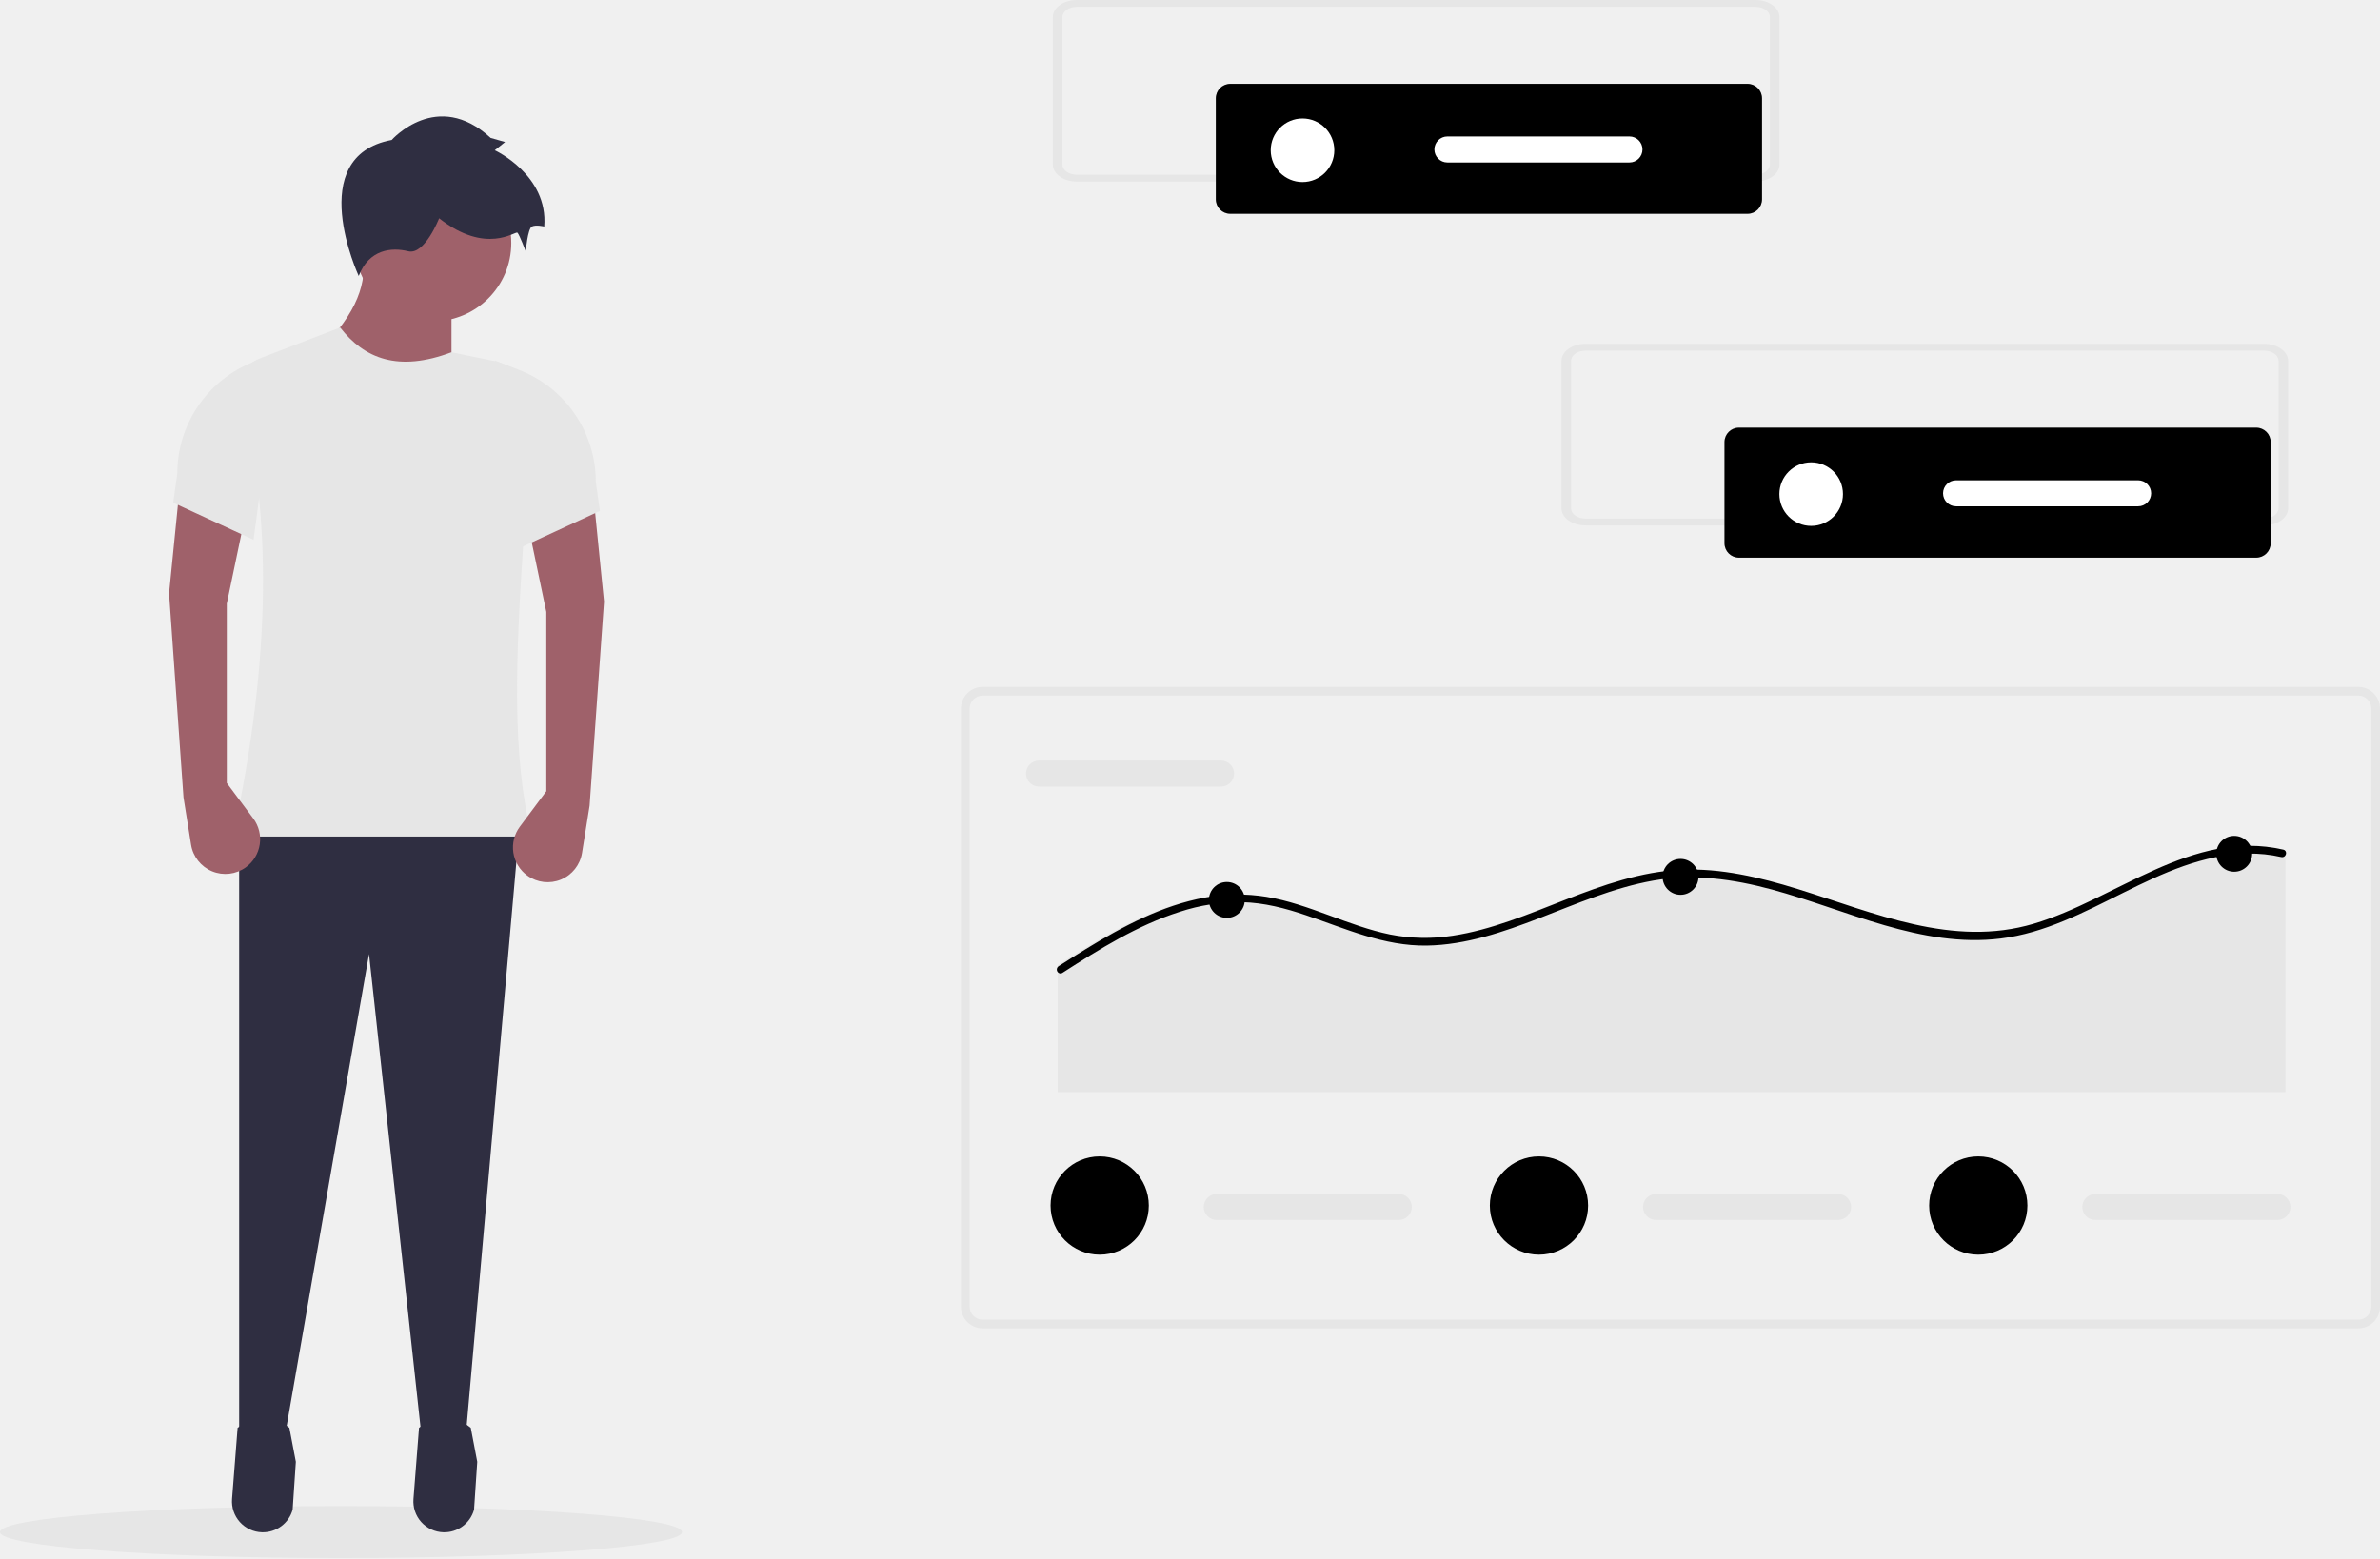
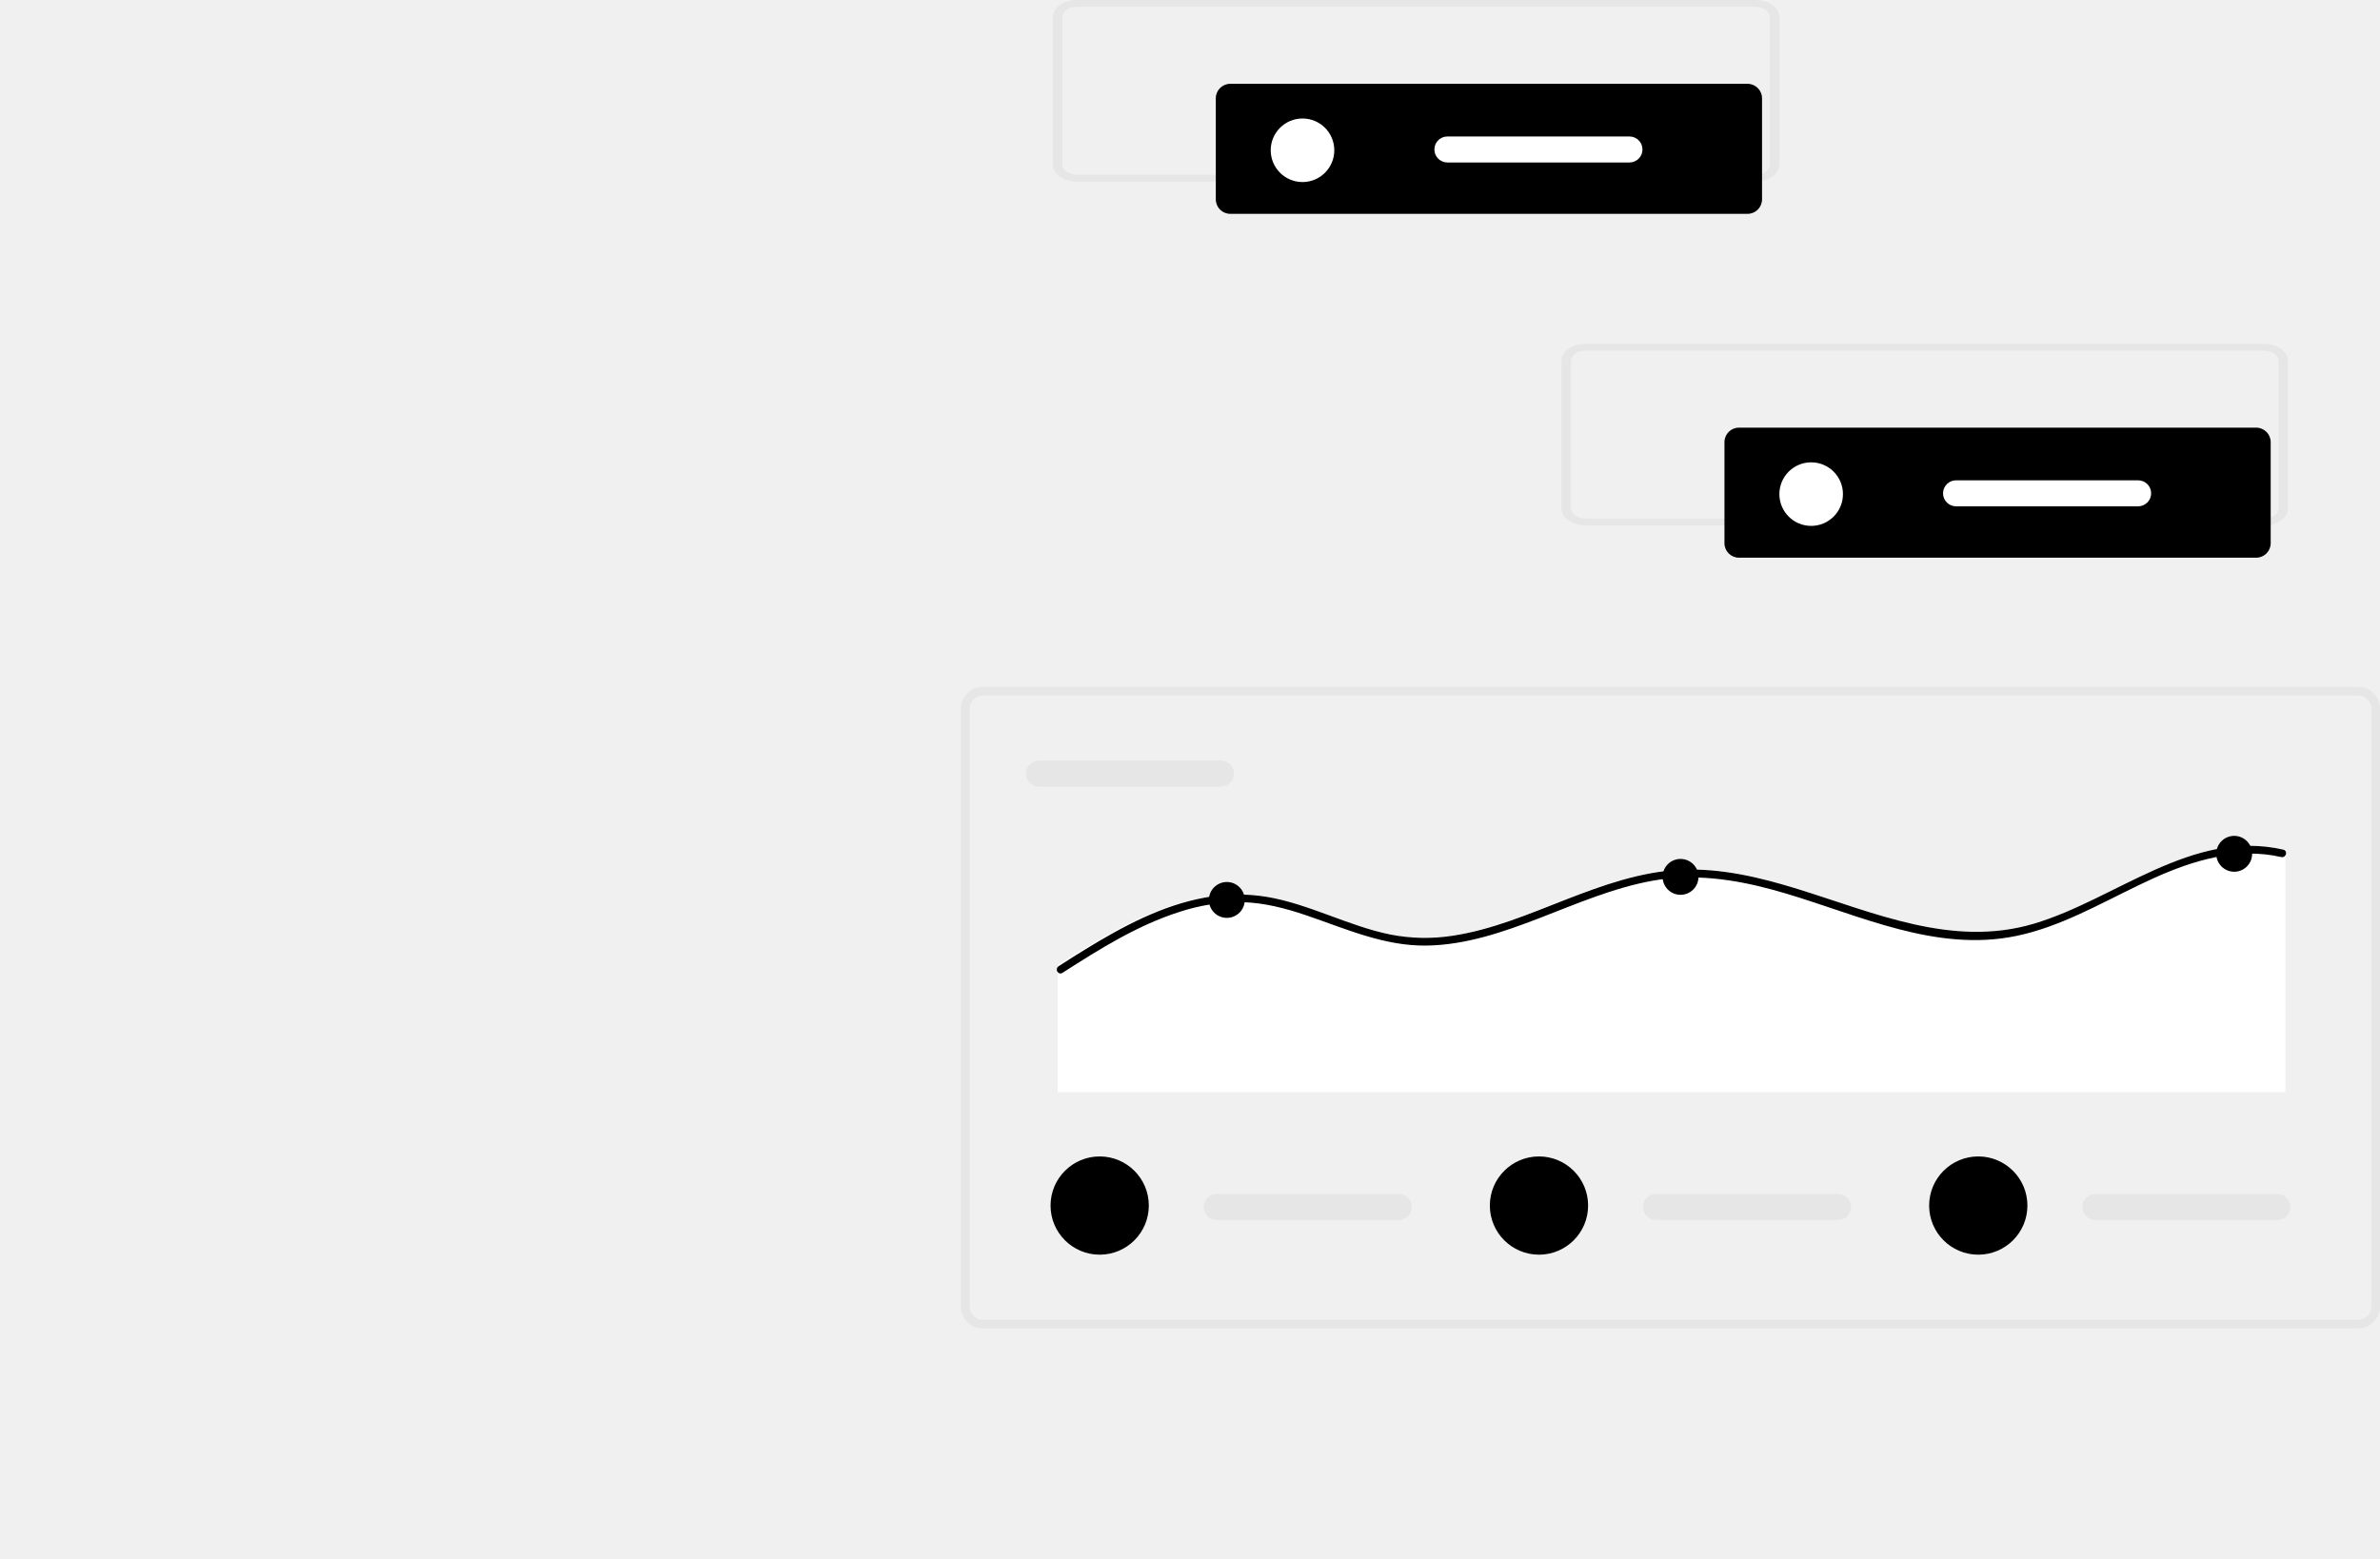
- <svg xmlns="http://www.w3.org/2000/svg" id="bf74385c-6483-43b7-aa3a-5b28e4e3e168" data-name="Layer 1" class="svg-content" preserveAspectRatio="xMinYMin meet" viewBox="0 0 823.5 539.233">
-   <ellipse cx="118" cy="530.233" rx="118" ry="9" fill="#e6e6e6" />
-   <path d="M344.468,315.845l-47.076-12.839q18.856-17.793,16.405-33.524H344.468Z" transform="translate(-188.25 -180.3837)" fill="#9f616a" />
-   <polygon points="161.211 496.376 146.005 498.515 127.687 330.184 98.443 497.802 82.751 498.515 82.751 285.961 179.756 285.961 161.211 496.376" fill="#2f2e41" />
-   <path d="M278.898,710.693h0a10.695,10.695,0,0,0,10.607-7.816l1.111-16.575-2.239-11.755c-5.908-4.855-11.88-4.754-17.912,0L268.541,699.169A10.695,10.695,0,0,0,278.898,710.693Z" transform="translate(-188.25 -180.3837)" fill="#2f2e41" />
-   <path d="M341.666,710.693h0a10.695,10.695,0,0,0,10.607-7.816l1.111-16.575-2.239-11.755c-5.908-4.855-11.88-4.754-17.912,0l-1.924,24.622A10.695,10.695,0,0,0,341.666,710.693Z" transform="translate(-188.25 -180.3837)" fill="#2f2e41" />
-   <circle cx="149.799" cy="84.105" r="27.104" fill="#9f616a" />
-   <path d="M372.286,469.911H268.861c13.405-62.124,13.367-112.158,2.69-152.623a10.813,10.813,0,0,1,6.576-12.853l27.825-10.702c8.354,10.788,20.142,15.5,38.517,8.559l14.581,2.991a14.982,14.982,0,0,1,11.957,15.665c-1.073,15.826-.65,31.772-1.573,45.538C366.573,409.115,365.339,442.347,372.286,469.911Z" transform="translate(-188.25 -180.3837)" fill="#e6e6e6" />
-   <path d="M323.783,228.826s15.692-17.832,34.237-.713l4.993,1.427-3.566,2.853s18.545,8.559,17.118,26.391c0,0-2.853-.713-4.28,0s-2.14,8.559-2.14,8.559-2.14-5.706-2.853-6.419-10.699,7.846-27.104-4.993c0,0-4.993,12.839-10.699,11.412s-13.552-.713-17.118,8.559C312.371,275.901,293.113,234.532,323.783,228.826Z" transform="translate(-188.25 -180.3837)" fill="#2f2e41" />
-   <path d="M377.278,454.219l-9.156,12.272a12.027,12.027,0,0,0,2.594,16.939l0,0a12.027,12.027,0,0,0,18.921-7.847l2.619-16.371L397.25,388.598l-3.566-35.664L370.859,361.494l6.419,30.671Z" transform="translate(-188.25 -180.3837)" fill="#9f616a" />
-   <path d="M368.006,370.053l27.818-12.839-1.427-10.106a41.488,41.488,0,0,0-26.489-38.682l-8.461-3.281Z" transform="translate(-188.25 -180.3837)" fill="#e6e6e6" />
-   <path d="M266.722,451.366l9.156,12.272a12.027,12.027,0,0,1-2.594,16.939l0,0a12.027,12.027,0,0,1-18.921-7.847l-2.619-16.371L246.75,385.745l3.566-35.664,22.825,8.559-6.419,30.671Z" transform="translate(-188.25 -180.3837)" fill="#9f616a" />
-   <path d="M275.994,367.2l-27.818-12.839,1.427-10.106a41.488,41.488,0,0,1,26.489-38.682l8.461-3.281Z" transform="translate(-188.25 -180.3837)" fill="#e6e6e6" />
+ <svg xmlns="http://www.w3.org/2000/svg" id="bf74385c-6483-43b7-aa3a-5b28e4e3e168" data-name="Layer 1" class="svg-content" viewBox="0 0 823.5 539.233">
  <path d="M1004.25,640.116h-476a7.508,7.508,0,0,1-7.5-7.5v-207a7.508,7.508,0,0,1,7.5-7.5h476a7.508,7.508,0,0,1,7.5,7.5v207A7.508,7.508,0,0,1,1004.25,640.116Zm-476-219a4.505,4.505,0,0,0-4.5,4.5v207a4.505,4.505,0,0,0,4.5,4.5h476a4.505,4.505,0,0,0,4.5-4.5v-207a4.505,4.505,0,0,0-4.5-4.5Z" transform="translate(-188.25 -180.3837)" fill="#e6e6e6" />
  <path d="M547.75,443.616a4.5,4.5,0,0,0,0,9h63a4.5,4.5,0,0,0,0-9Z" transform="translate(-188.25 -180.3837)" fill="#e6e6e6" />
-   <path d="M979.04,474.911V558.361H554.21V514.423c2.942-1.889,5.901-3.769,8.888-5.588,12.754-7.805,26.405-15.104,41.283-17.809a62.32,62.32,0,0,1,21.313-.266c7.466,1.233,14.611,3.805,21.686,6.386,6.977,2.554,13.971,5.188,21.268,6.67a62.272,62.272,0,0,0,21.57.426c13.66-2.049,26.494-7.539,39.275-12.505,12.86-4.993,26.112-9.712,40.03-10.333,13.74-.621,27.312,2.625,40.35,6.652,26.583,8.204,53.726,20.372,81.873,12.027,28.583-8.461,54.872-32.887,86.548-25.641A1.192,1.192,0,0,1,979.04,474.911Z" transform="translate(-188.25 -180.3837)" fill="#e6e6e6" />
+   <path d="M979.04,474.911V558.361H554.21V514.423c2.942-1.889,5.901-3.769,8.888-5.588,12.754-7.805,26.405-15.104,41.283-17.809a62.32,62.32,0,0,1,21.313-.266c7.466,1.233,14.611,3.805,21.686,6.386,6.977,2.554,13.971,5.188,21.268,6.67a62.272,62.272,0,0,0,21.57.426c13.66-2.049,26.494-7.539,39.275-12.505,12.86-4.993,26.112-9.712,40.03-10.333,13.74-.621,27.312,2.625,40.35,6.652,26.583,8.204,53.726,20.372,81.873,12.027,28.583-8.461,54.872-32.887,86.548-25.641A1.192,1.192,0,0,1,979.04,474.911Z" transform="translate(-188.25 -180.3837)" fill="#fff" />
  <path d="M979.04,476.366a1.283,1.283,0,0,1-1.455.639,47.368,47.368,0,0,0-11.512-1.188c-31.157.55-55.113,25.632-85.578,29.383-27.468,3.379-53.321-9.978-79.148-16.958-13.419-3.627-27.255-5.552-41.064-3.086-13.703,2.439-26.563,8.044-39.476,13.02-12.435,4.789-25.357,9.242-38.82,9.463-14.803.248-28.133-5.854-41.862-10.501-7.14-2.421-14.466-4.337-22.031-4.523a66.645,66.645,0,0,0-21.712,3.361c-14.59,4.639-27.734,12.905-40.532,21.117a1.137,1.137,0,0,1-.754.204,1.374,1.374,0,0,1-.585-2.501l.585-.373c2.936-1.889,5.889-3.769,8.869-5.588,12.727-7.805,26.35-15.104,41.197-17.809a62.062,62.062,0,0,1,21.268-.266c7.45,1.233,14.581,3.805,21.641,6.386,6.962,2.554,13.942,5.188,21.224,6.67a62.014,62.014,0,0,0,21.525.426c13.632-2.049,26.439-7.539,39.193-12.505,12.834-4.993,26.057-9.712,39.947-10.333,13.712-.621,27.255,2.625,40.266,6.652,26.528,8.204,53.614,20.372,81.702,12.027,28.523-8.461,54.758-32.887,86.367-25.641a1.19,1.19,0,0,1,.745.47A1.367,1.367,0,0,1,979.04,476.366Z" transform="translate(-188.25 -180.3837)" fill="currentColor" />
  <circle cx="424.496" cy="311.459" r="6.208" fill="currentColor" />
  <circle cx="581.479" cy="303.477" r="6.208" fill="currentColor" />
  <circle cx="773.052" cy="295.494" r="6.208" fill="currentColor" />
  <path d="M609.25,593.616a4.5,4.5,0,0,0,0,9h63a4.5,4.5,0,0,0,0-9Z" transform="translate(-188.25 -180.3837)" fill="#e6e6e6" />
  <circle cx="380.5" cy="417.233" r="17" fill="currentColor" />
  <path d="M761.25,593.616a4.5,4.5,0,0,0,0,9h63a4.5,4.5,0,0,0,0-9Z" transform="translate(-188.25 -180.3837)" fill="#e6e6e6" />
  <circle cx="532.5" cy="417.233" r="17" fill="currentColor" />
  <path d="M913.25,593.616a4.5,4.5,0,0,0,0,9h63a4.5,4.5,0,0,0,0-9Z" transform="translate(-188.25 -180.3837)" fill="#e6e6e6" />
  <circle cx="684.5" cy="417.233" r="17" fill="currentColor" />
  <path id="e1cfef3e-7788-4f0f-b252-d185c9336b04" data-name="Path 78" d="M971.669,362.226H736.831c-4.578,0-8.288-2.643-8.293-5.9v-51.042c.005-3.257,3.715-5.9,8.293-5.9H971.669c4.578,0,8.288,2.643,8.293,5.9v51.041C979.958,359.582,976.247,362.222,971.669,362.226Zm-234.838-60.484c-2.747,0-4.973,1.586-4.976,3.54v51.041c0,1.954,2.229,3.538,4.976,3.54H971.669c2.747,0,4.973-1.586,4.976-3.54v-51.039c0-1.954-2.229-3.538-4.976-3.54Z" transform="translate(-188.25 -180.3837)" fill="#e6e6e6" />
  <path d="M789.929,328.391a5.006,5.006,0,0,0-5,5v35a5.006,5.006,0,0,0,5,5h179a5.006,5.006,0,0,0,5-5v-35a5.006,5.006,0,0,0-5-5Z" transform="translate(-188.25 -180.3837)" fill="currentColor" />
  <circle cx="626.679" cy="171.007" r="11" fill="#fff" />
  <path d="M865.061,346.616a4.5,4.5,0,0,0,0,9h63a4.5,4.5,0,0,0,0-9Z" transform="translate(-188.25 -180.3837)" fill="#fff" />
  <path id="b00e8b21-64f0-4b6c-8490-a93637cb24e1" data-name="Path 78" d="M795.669,243.226H560.831c-4.578,0-8.288-2.643-8.293-5.9v-51.042c.005-3.257,3.715-5.9,8.293-5.9H795.669c4.578,0,8.288,2.643,8.293,5.9v51.041C803.958,240.582,800.247,243.222,795.669,243.226Zm-234.838-60.484c-2.747,0-4.973,1.586-4.976,3.54v51.041c0,1.954,2.229,3.538,4.976,3.54H795.669c2.747,0,4.973-1.586,4.976-3.54v-51.039c0-1.954-2.229-3.538-4.976-3.54Z" transform="translate(-188.25 -180.3837)" fill="#e6e6e6" />
  <path d="M613.929,209.391a5.006,5.006,0,0,0-5,5v35a5.006,5.006,0,0,0,5,5h179a5.006,5.006,0,0,0,5-5v-35a5.006,5.006,0,0,0-5-5Z" transform="translate(-188.25 -180.3837)" fill="currentColor" />
  <circle cx="450.679" cy="52.007" r="11" fill="#fff" />
  <path d="M689.061,227.616a4.5,4.5,0,0,0,0,9h63a4.5,4.5,0,0,0,0-9Z" transform="translate(-188.25 -180.3837)" fill="#fff" />
</svg>
